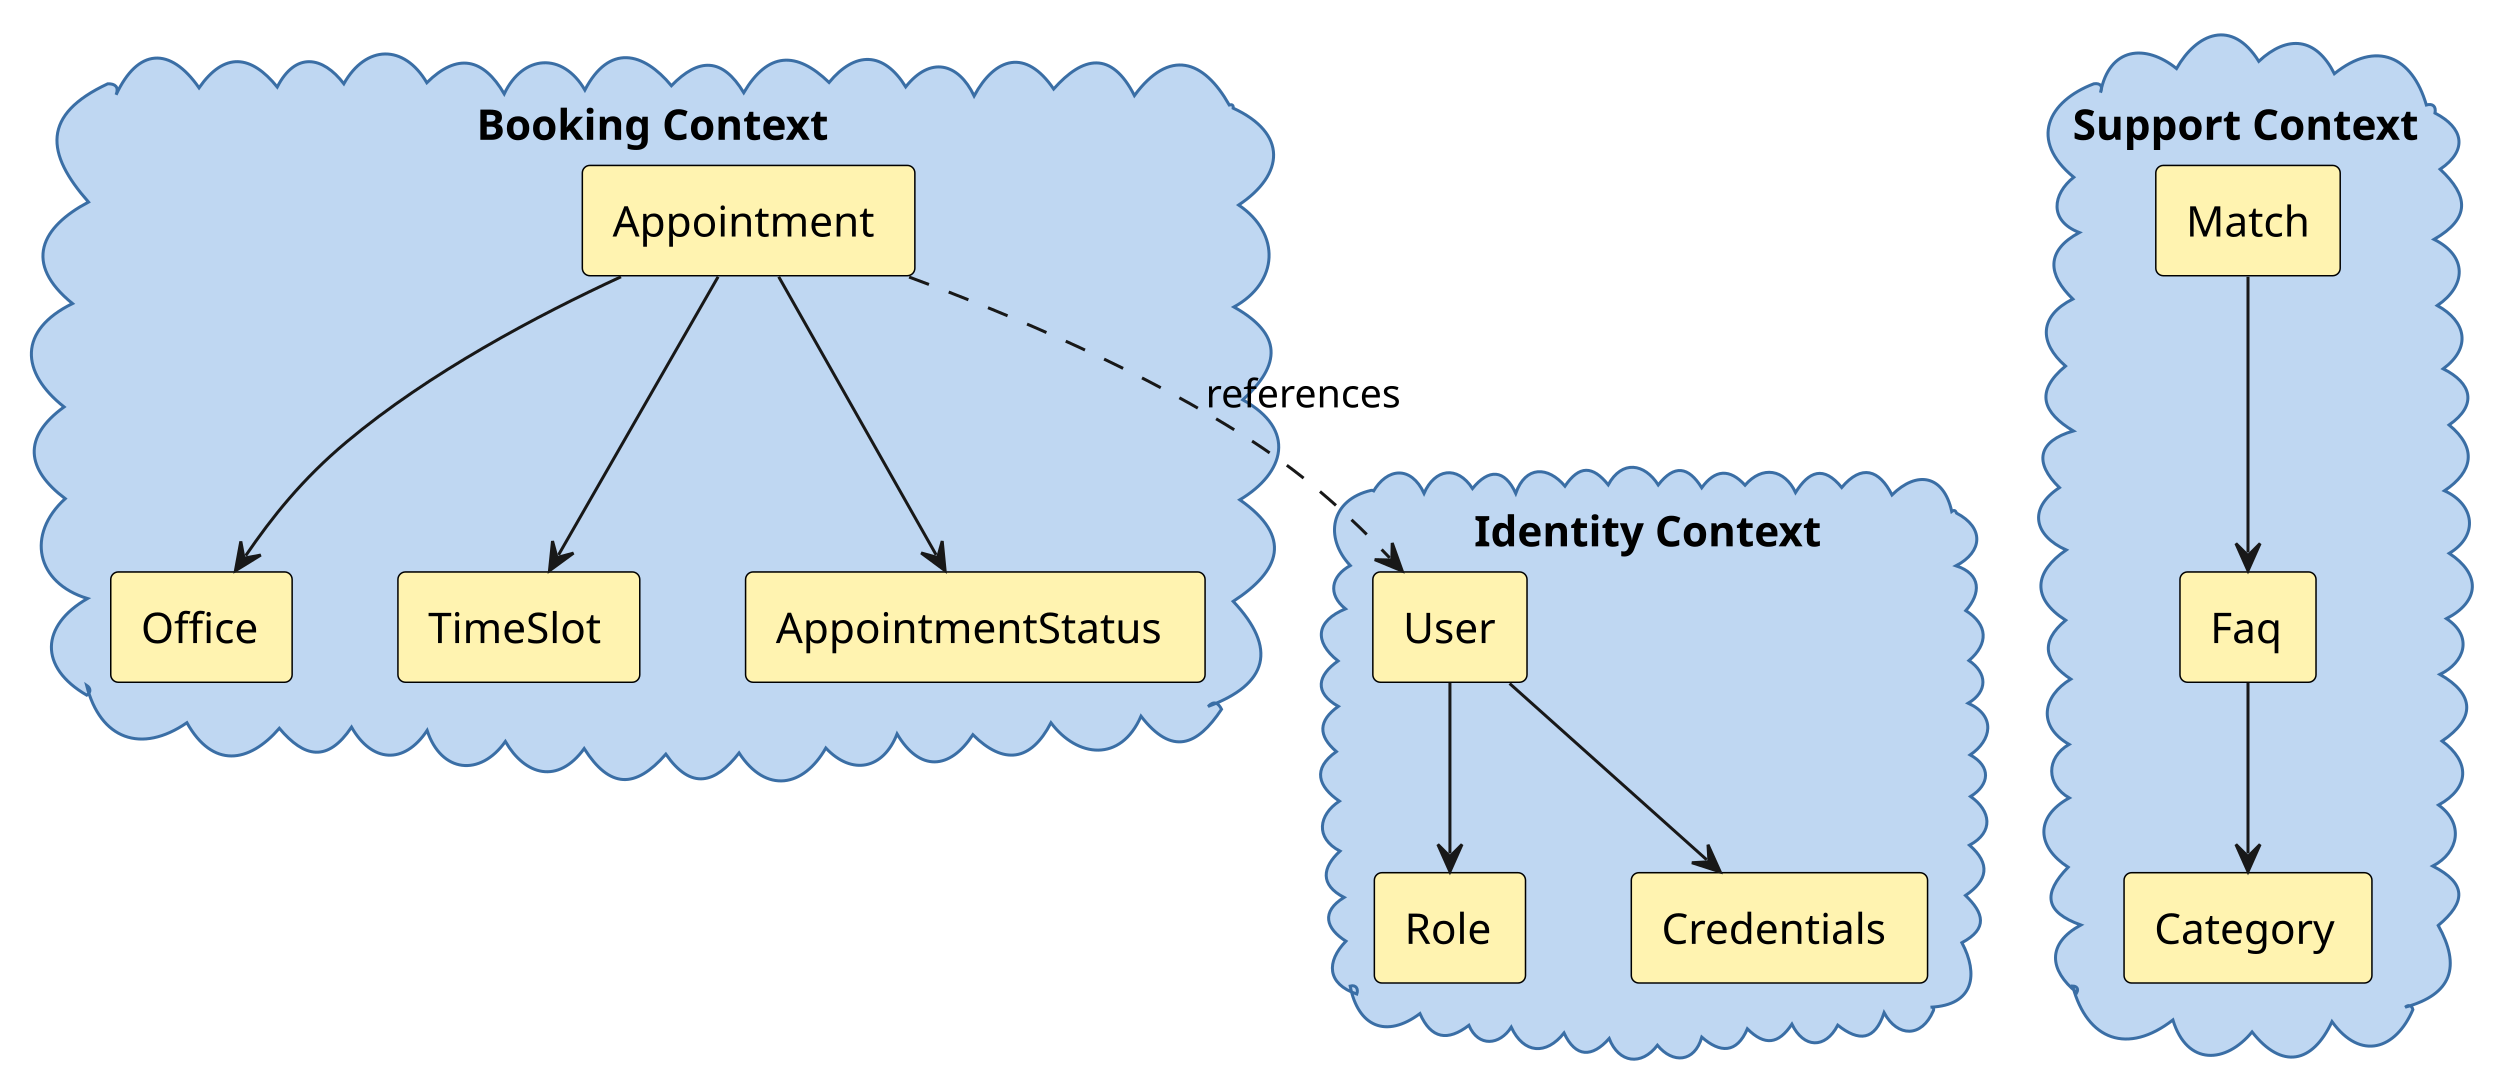
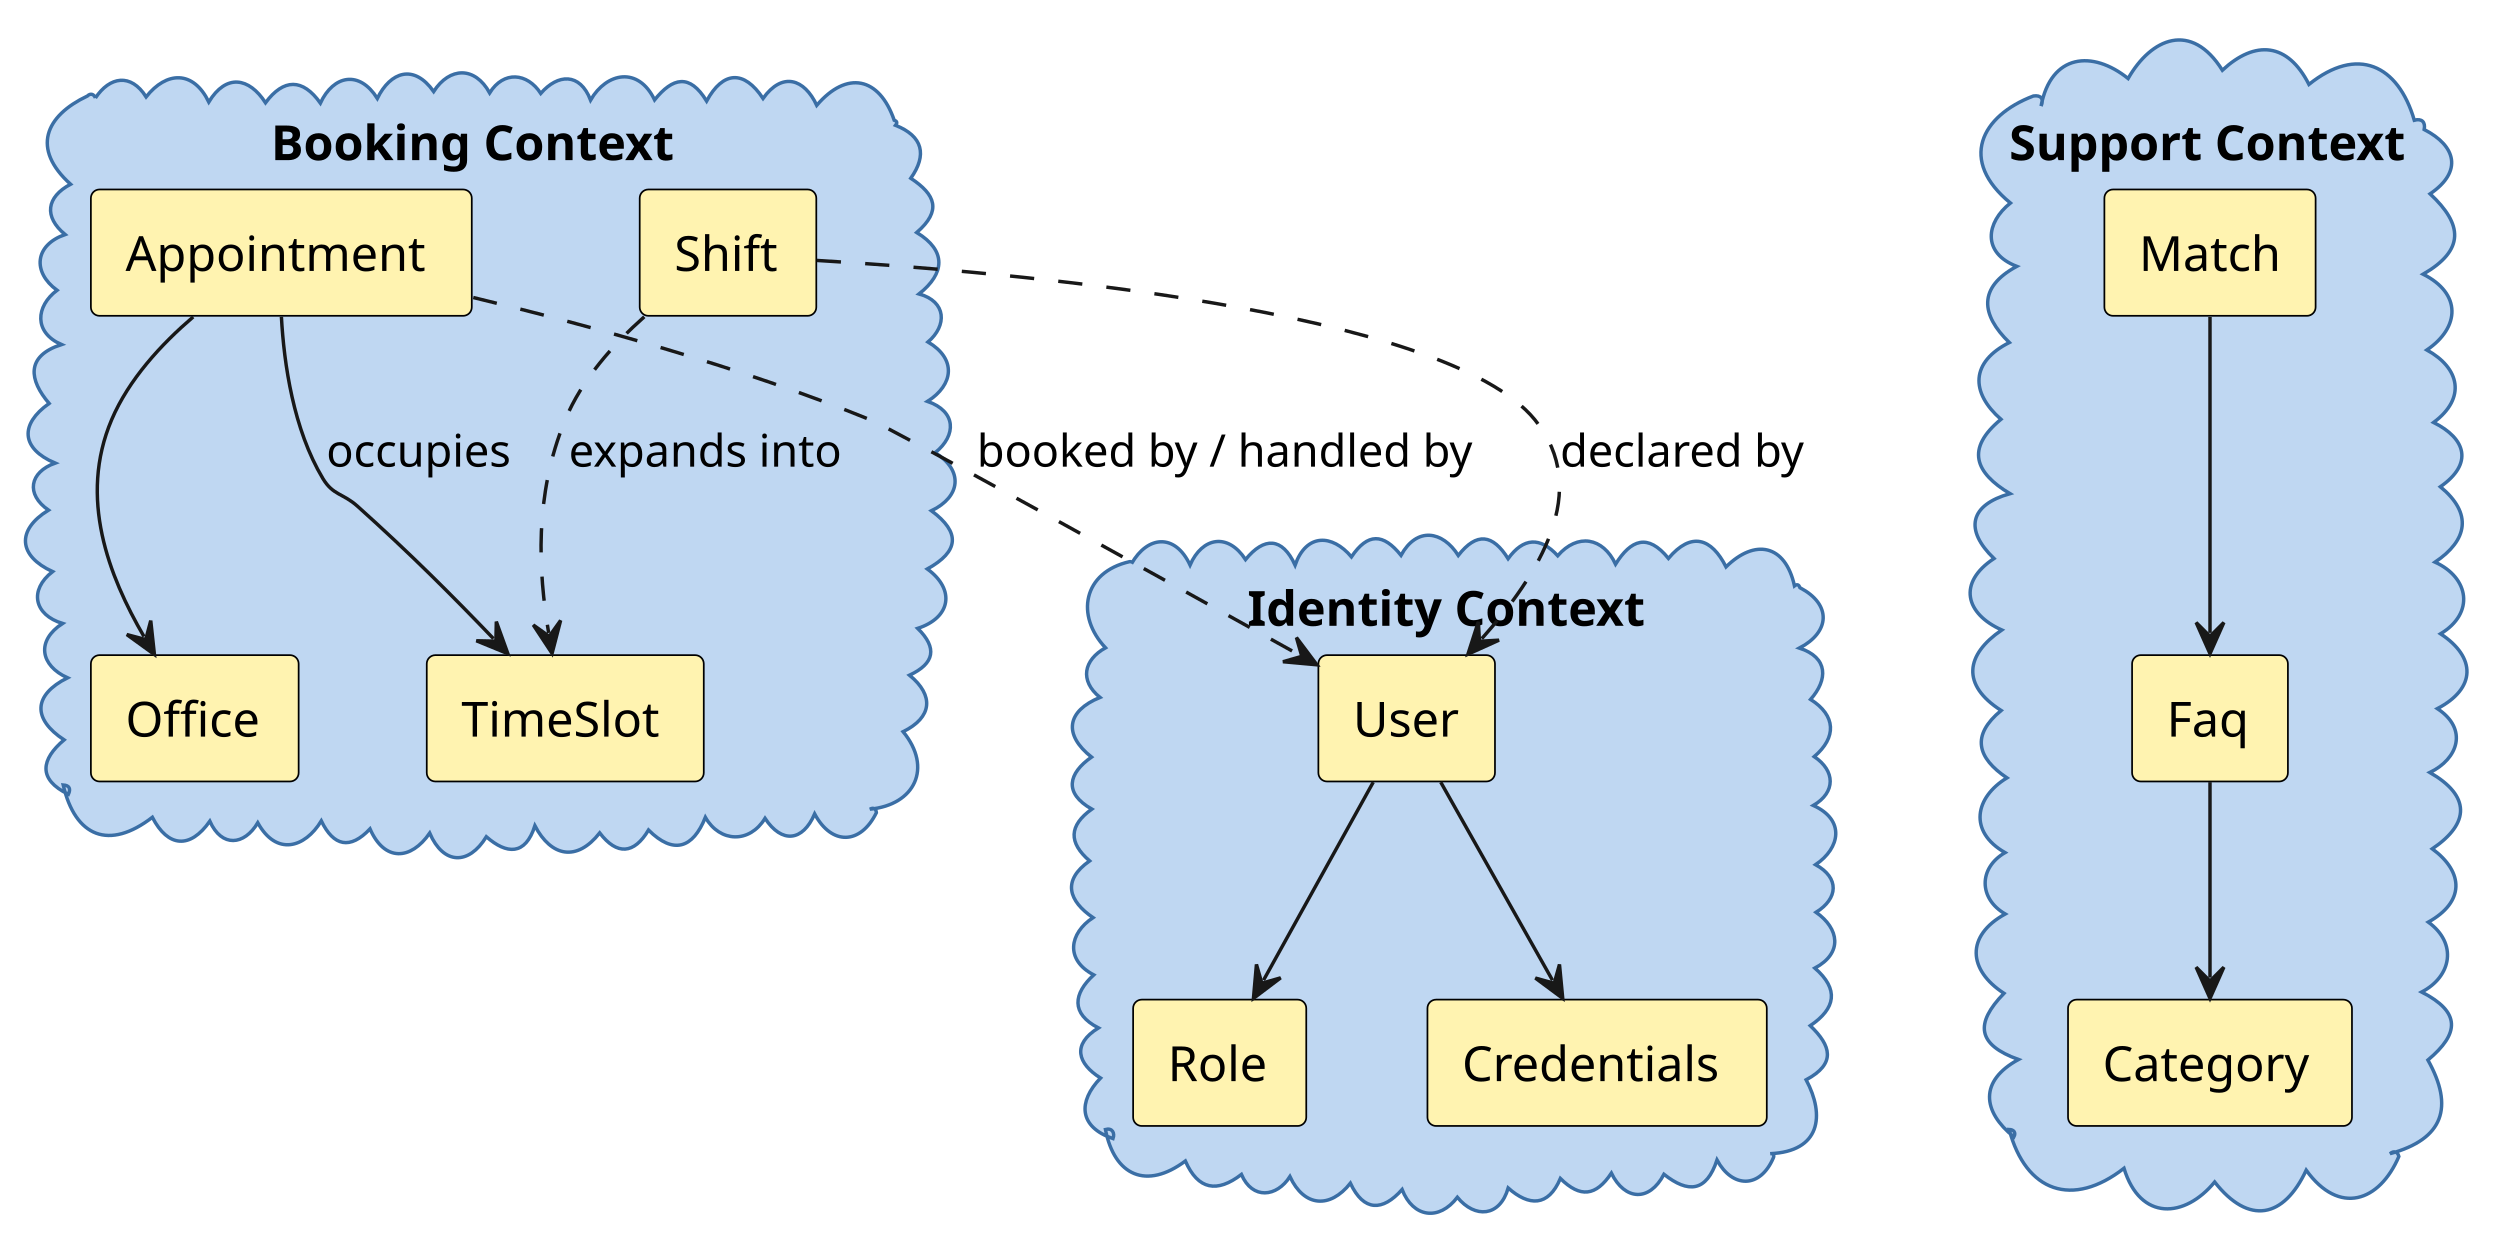
- <svg xmlns="http://www.w3.org/2000/svg" contentStyleType="text/css" height="360px" preserveAspectRatio="none" style="width:827px;height:360px;background:#FFFFFF;" version="1.1" viewBox="0 0 827 360" width="827px" zoomAndPan="magnify">
+ <svg xmlns="http://www.w3.org/2000/svg" contentStyleType="text/css" height="360px" preserveAspectRatio="none" style="width:722px;height:360px;background:#FFFFFF;" version="1.1" viewBox="0 0 722 360" width="722px" zoomAndPan="magnify">
  <defs />
  <g>
    <g id="cluster_Booking Context">
-       <path d="M38.397,31.375 C45.556,15.95 56.211,15.215 65.844,29.055 C74.269,17.016 83.05,18.111 91.714,28.782 C97.721,17.089 106.716,18.506 113.744,27.705 C121.018,14.789 133.594,14.477 141.194,27.358 C151.305,17.361 159.84,19.171 166.8,31.046 C172.957,18.045 186.098,17.101 193.478,29.775 C201.508,14.406 212.744,17.102 222.096,28.353 C231.18,18.989 238.962,18.993 246.031,30.649 C254.026,17.14 263.391,16.772 274.257,27.274 C282.863,16.869 292.277,16.931 299.61,28.727 C307.72,18.509 316.938,20.691 322.241,31.717 C329.199,18.92 339.308,15.899 348.545,29.441 C358.265,18.484 367.647,16.668 375.266,31.608 C386.808,15.912 398.144,19.691 406.637,34.721 C407.552,34.466 408.047,34.768 407.932,35.776 C425.918,44.053 425.009,57.66 409.75,67.822 C423.789,77.322 423.021,93.386 408.191,101.553 C424.209,110.547 423.904,120.522 411.127,132.269 C429.018,142.153 425.046,156.425 410.143,165.332 C427.728,177.638 423.523,188.794 407.948,198.935 C422.647,214.522 419.489,226.366 399.637,233.691 C401.606,231.7 402.984,232.476 404.082,234.625 C396.023,246.744 387.701,250.174 377.448,236.928 C370.731,252.357 356.361,250.682 347.668,239.106 C340.987,251.938 332.023,253.179 321.837,243.049 C314.125,254.764 304.213,255.362 296.751,242.791 C292.189,254.459 281.877,256.686 273.181,247.453 C265.747,260.456 253.436,262.761 244.489,249.079 C236.468,259.327 228.651,261.46 220.257,249.485 C210.098,261.058 201.707,260.873 193.243,247.638 C184.565,259.584 173.749,256.593 167.17,245.285 C158.848,257.032 145.966,255.757 141.291,241.637 C133.611,253.169 122.96,252.237 116.29,240.549 C108.33,252.314 100.709,250.729 92.405,240.929 C82.265,252.608 70.348,254.244 61.83,239.082 C46.717,249.478 33.179,244.61 28.637,226.691 C30.014,227.602 30.173,228.998 28.701,229.965 C12.78,220.74 13.363,206.992 28.929,197.991 C11.923,192.86 8.553,176.776 21.57,164.956 C8.639,155.228 7.302,144.671 21.2,134.614 C6.655,123.153 6,109.233 23.981,100.417 C7.504,87.048 13.611,75.142 29.271,66.837 C15.042,50.735 13.742,37.943 35.638,27.721 C38.119,27.648 39.43,28.793 38.397,31.375 " fill="#BFD7F2" style="stroke:#3A6EA5;stroke-width:1.0;" />
-       <text fill="#000000" font-family="sans-serif" font-size="14" font-weight="bold" lengthAdjust="spacing" textLength="120" x="157.637" y="46.256">Booking Context</text>
+       <path d="M27.547,28.314 C31.644,22.095 37.796,21.004 42.196,27.979 C48.063,20.569 55.786,20.195 60.302,29.448 C65.306,21.25 71.892,22.283 76.681,29.673 C81.902,22.65 87.392,22.552 92.523,29.772 C96.331,21.63 103.816,20.213 108.971,28.416 C112.766,20.687 119.514,18.352 125.242,26.426 C129.879,19.292 137.142,19.082 141.411,26.826 C145.457,20.366 152.252,20.979 156.172,26.975 C161.093,21.318 167.46,20.875 170.558,28.893 C175.204,20.883 184.35,19.087 189.044,28.843 C194.276,22.371 199.159,21.14 204.069,29.177 C208.794,20.499 214.852,20.117 220.364,28.423 C225.938,20.654 232.288,22.715 235.874,30.416 C244.566,20.256 253.921,22.189 258.247,34.721 C259.134,35.021 259.174,35.51 258.644,36.192 C266.528,39.341 267.82,44.694 263.036,51.481 C270.199,56.23 272.053,60.815 264.754,67.148 C273.448,72.431 272.871,78.992 265.426,84.887 C273.409,87.102 273.553,94.027 268.01,98.762 C276.319,103.674 275.415,111.13 267.875,115.918 C276.176,118.794 276.329,125.681 270.091,130.731 C278.285,135.92 277.509,143.4 269.004,147.507 C277.507,153.839 276.954,159.238 267.816,164.323 C275.997,170.283 274.597,178.399 265.03,181.476 C270.796,187.158 269.914,191.59 262.669,195 C269.864,200.901 269.216,207.178 260.823,211.314 C269.405,221.769 264.204,232.452 251.247,233.691 C252.245,233.096 253.024,233.598 253.101,234.697 C248.545,243.993 240.207,244.267 235.273,235.061 C231.795,243.095 225.783,243.661 220.936,236.339 C216.472,243.617 207.935,243.402 203.716,236.051 C200.103,245.035 194.508,246.898 187.29,239.713 C183.103,246.741 178.183,247.076 173.195,240.546 C166.565,248.951 159.207,247.472 154.482,238.494 C151.689,247.161 146.359,246.787 140.456,241.656 C135.345,249.967 128.086,249.792 124.092,240.612 C118.649,248.474 111.06,248.956 106.859,239.385 C101.098,245.5 96.351,244.417 92.793,237.083 C87.97,244.988 79.781,247.257 74.446,237.619 C70.522,244.196 64.052,244.846 60.594,237.167 C54.908,245.261 48.536,244.795 43.998,236.036 C31.531,245.652 21.752,241.772 18.247,226.691 C20.108,226.829 20.462,227.833 19.758,229.401 C10.807,225.037 11.859,219.284 18.506,213.677 C9.339,207.625 9.553,200.75 19.493,195.75 C11.612,192.17 10.374,185.062 18.058,180.058 C9.863,177.576 8.267,170.461 15.182,165.078 C5.316,160.567 4.608,153.118 14,147.326 C7.338,142.719 8.549,136.372 15.914,133.741 C6.053,129.544 5.633,122.556 14.186,116.513 C8.414,109.775 7.329,102.868 17.734,99.505 C9.729,96.001 10.278,88.478 16.47,83.829 C9.22,78.502 10.088,70.747 18.8,67.731 C12.59,62.59 13.386,56.913 20.378,53.206 C8.973,42.923 13.067,33.498 25.247,27.721 C26.139,26.821 27.178,27.189 27.547,28.314 " fill="#BFD7F2" style="stroke:#3A6EA5;stroke-width:1.0;" />
+       <text fill="#000000" font-family="sans-serif" font-size="14" font-weight="bold" lengthAdjust="spacing" textLength="120" x="78.247" y="46.256">Booking Context</text>
    </g>
    <g id="cluster_Support Context">
-       <path d="M694.848,30.642 C697.725,15.517 709.694,14.39 719.99,22.672 C726.669,10.98 738.246,6 747.208,20.279 C756.742,11.43 766.104,12.31 772.211,24.376 C786.173,13.163 797.954,18.643 802.638,34.721 C804.801,34.151 805.917,35.221 805.5,37.404 C814.735,42.148 816.682,49.526 807.203,55.986 C816.692,64.85 817.28,72.195 805.195,79.192 C816.283,84.765 815.927,94.478 806.273,101.073 C815.818,106.348 817.685,114.959 808.224,122.005 C817.618,126.708 819.728,133.887 810.172,140.578 C819.517,148.294 818.09,155.954 808.641,162.348 C818.482,166.837 820.173,177.043 810.223,183.044 C820.538,189.847 820.55,198.759 809.31,204.651 C818.301,210.598 815.26,219.163 807.138,223.094 C818.818,229.814 818.845,237.694 807.844,245.14 C817.135,252.017 817.102,260.505 806.689,266.308 C815.171,272.456 813.429,281.968 804.779,286.495 C816.12,292.327 815.754,298.436 806.572,306.142 C814.134,319.684 811.14,328.966 795.638,333.181 C796.714,332.245 797.851,332.568 798.186,333.984 C792.56,347.114 780.954,351.15 771.423,337.954 C764.953,351.823 754.862,353.955 744.984,341.358 C736.373,351.847 723.5,352.799 718.795,337.405 C703.94,348.958 690.447,344.303 685.638,326.181 C686.928,326.228 687.687,327.052 687.007,328.346 C677.833,320.949 676.965,312.176 688.324,305.989 C676.404,301.702 675.64,295.63 684.139,286.873 C673.795,280.17 672.967,270.315 684.502,263.96 C676.828,259.533 676.731,250.711 684.446,246.235 C673.784,240.125 675.761,230.258 684.995,224.654 C676.445,218.887 674.529,212.446 683.316,205.184 C671.797,197.83 672.969,189.113 683.504,181.936 C672.979,177.255 670.652,168.285 681.26,161.305 C672.676,153.014 674.162,145.87 685.866,142.565 C675.789,136.517 672.969,129.616 683.264,121.099 C674.362,113.296 674.524,104.541 685.68,98.923 C677.453,90.921 676.549,83.02 687.831,76.925 C677.719,73.031 678.924,64.242 685.997,58.627 C671.023,46.377 677.448,33.49 692.638,27.721 C694.874,27.404 695.735,28.595 694.848,30.642 " fill="#BFD7F2" style="stroke:#3A6EA5;stroke-width:1.0;" />
-       <text fill="#000000" font-family="sans-serif" font-size="14" font-weight="bold" lengthAdjust="spacing" textLength="117" x="685.638" y="46.256">Support Context</text>
+       <path d="M589.458,30.642 C592.334,15.517 604.303,14.39 614.6,22.672 C621.279,10.98 632.856,6 641.818,20.279 C651.352,11.43 660.714,12.31 666.821,24.376 C680.783,13.163 692.564,18.643 697.247,34.721 C699.41,34.151 700.527,35.221 700.109,37.404 C709.345,42.148 711.292,49.526 701.813,55.986 C711.302,64.85 711.89,72.195 699.805,79.192 C710.892,84.765 710.537,94.478 700.883,101.073 C710.428,106.348 712.295,114.959 702.834,122.005 C712.228,126.708 714.337,133.887 704.782,140.578 C714.126,148.294 712.7,155.954 703.251,162.348 C713.091,166.837 714.783,177.043 704.833,183.044 C715.148,189.847 715.16,198.759 703.92,204.651 C712.911,210.598 709.87,219.163 701.748,223.094 C713.427,229.814 713.455,237.694 702.453,245.14 C711.744,252.017 711.712,260.505 701.299,266.308 C709.781,272.456 708.039,281.968 699.388,286.495 C710.729,292.327 710.364,298.436 701.182,306.142 C708.744,319.684 705.75,328.966 690.247,333.181 C691.323,332.245 692.46,332.568 692.796,333.984 C687.17,347.114 675.564,351.15 666.033,337.954 C659.563,351.823 649.472,353.955 639.593,341.358 C630.982,351.847 618.109,352.799 613.405,337.405 C598.55,348.958 585.057,344.303 580.247,326.181 C581.537,326.228 582.296,327.052 581.617,328.346 C572.442,320.949 571.575,312.176 582.934,305.989 C571.014,301.702 570.25,295.63 578.748,286.873 C568.405,280.17 567.577,270.315 579.112,263.96 C571.438,259.533 571.341,250.711 579.055,246.235 C568.394,240.125 570.371,230.258 579.605,224.654 C571.054,218.887 569.139,212.446 577.926,205.184 C566.407,197.83 567.578,189.113 578.113,181.936 C567.588,177.255 565.262,168.285 575.87,161.305 C567.285,153.014 568.772,145.87 580.475,142.565 C570.399,136.517 567.578,129.616 577.874,121.099 C568.971,113.296 569.134,104.541 580.289,98.923 C572.063,90.921 571.159,83.02 582.44,76.925 C572.329,73.031 573.534,64.242 580.607,58.627 C565.633,46.377 572.058,33.49 587.247,27.721 C589.484,27.404 590.345,28.595 589.458,30.642 " fill="#BFD7F2" style="stroke:#3A6EA5;stroke-width:1.0;" />
+       <text fill="#000000" font-family="sans-serif" font-size="14" font-weight="bold" lengthAdjust="spacing" textLength="117" x="580.247" y="46.256">Support Context</text>
    </g>
    <g id="cluster_Identity Context">
-       <path d="M454.163,162.803 C458.84,154.607 466.779,153.974 471.073,163.176 C474.625,155.116 481.985,153.771 487.104,161.595 C492.462,155.033 497.679,155.085 501.408,163.185 C504.684,153.963 512.109,154.203 517.688,160.817 C522.416,153.845 526.848,153.964 531.994,160.37 C536.576,152.058 543.992,153.262 548.542,160.404 C553.887,153.59 558.496,154.264 562.931,161.346 C567.354,155.263 572.144,154.925 577.257,160.497 C582.996,153.898 590.309,155.182 593.968,162.92 C598.403,155.873 603.231,153.873 609.235,161.26 C615.836,153.442 621.653,155.371 625.869,163.715 C634.178,155.522 642.957,157.111 645.638,169.201 C646.427,168.586 646.924,168.901 647.229,169.733 C656.413,174.552 655.954,182.507 647.071,187.162 C655.5,189.947 655.303,196.293 650.288,201.994 C657.671,206.675 657.849,212.946 651.344,218.516 C657.419,222.613 657.641,228.748 651.09,232.618 C660.349,236.813 658.859,244.896 651.745,249.718 C658.722,253.565 658.247,259.5 651.876,263.475 C658.558,268.181 659.694,275.203 651.528,279.588 C658.567,285.736 657.56,291.227 650.197,296.221 C656.25,302.034 657.732,307.165 649.004,311.849 C654.531,322.204 653.102,332.541 638.638,333.181 C639.51,333.037 639.88,333.688 639.519,334.421 C635.689,343.33 627.728,343.208 623.261,335.026 C620.18,344.266 614.992,344.703 607.938,339.136 C603.722,347.196 596.628,346.713 592.757,338.808 C588.271,345.498 583.81,346.043 578.03,340.348 C574.501,348.611 568.959,348.378 562.959,343.098 C560.54,351.514 553.361,351.947 548.278,345.78 C542.984,352.73 535.497,351.675 532.311,343.547 C526.664,349.9 521.244,349.951 517.38,341.722 C511.469,349.145 504.044,348.624 499.918,339.804 C496.128,345.741 489.108,346.577 485.908,339.185 C478.89,344.561 473.431,343.702 469.717,335.303 C458.493,343.681 449.242,339.61 446.637,326.181 C448.642,325.672 449.402,327.211 448.834,328.833 C438.877,325.442 438.668,318.136 445.224,311.338 C438.6,307.168 436.881,301.645 444.609,296.865 C436.554,292.696 437.384,286.945 443.261,281.55 C434.94,277.184 436.175,269.568 443.055,265.012 C436.063,260.223 433.97,254.329 442.066,248.629 C435.928,243.33 436.077,238.426 442.705,233.673 C434.516,229.038 435.897,223.368 442.619,218.648 C434.449,212.145 435.399,205.39 445.061,201.415 C439.074,196.543 440.362,190.587 446.661,187.087 C437.914,177.785 440.153,165.271 453.637,162.201 C454.124,162.12 454.306,162.333 454.163,162.803 " fill="#BFD7F2" style="stroke:#3A6EA5;stroke-width:1.0;" />
-       <text fill="#000000" font-family="sans-serif" font-size="14" font-weight="bold" lengthAdjust="spacing" textLength="117" x="487.637" y="180.736">Identity Context</text>
+       <path d="M326.772,162.803 C331.45,154.607 339.389,153.974 343.682,163.176 C347.235,155.116 354.594,153.771 359.714,161.595 C365.072,155.033 370.289,155.085 374.018,163.185 C377.294,153.963 384.718,154.203 390.297,160.817 C395.025,153.845 399.458,153.964 404.604,160.37 C409.185,152.058 416.601,153.262 421.152,160.404 C426.497,153.59 431.105,154.264 435.541,161.346 C439.964,155.263 444.754,154.925 449.867,160.497 C455.605,153.898 462.918,155.182 466.578,162.92 C471.013,155.873 475.84,153.873 481.844,161.26 C488.446,153.442 494.262,155.371 498.479,163.715 C506.787,155.522 515.567,157.111 518.247,169.201 C519.037,168.586 519.534,168.901 519.839,169.733 C529.023,174.552 528.564,182.507 519.681,187.162 C528.11,189.947 527.913,196.293 522.897,201.994 C530.281,206.675 530.459,212.946 523.954,218.516 C530.029,222.613 530.251,228.748 523.7,232.618 C532.959,236.813 531.469,244.896 524.354,249.718 C531.332,253.565 530.856,259.5 524.486,263.475 C531.168,268.181 532.303,275.203 524.138,279.588 C531.177,285.736 530.17,291.227 522.806,296.221 C528.86,302.034 530.342,307.165 521.613,311.849 C527.14,322.204 525.712,332.541 511.247,333.181 C512.119,333.037 512.49,333.688 512.129,334.421 C508.299,343.33 500.338,343.208 495.871,335.026 C492.789,344.266 487.602,344.703 480.548,339.136 C476.332,347.196 469.238,346.713 465.366,338.808 C460.881,345.498 456.42,346.043 450.639,340.348 C447.11,348.611 441.569,348.378 435.568,343.098 C433.149,351.514 425.971,351.947 420.888,345.78 C415.593,352.73 408.107,351.675 404.921,343.547 C399.274,349.9 393.854,349.951 389.989,341.722 C384.079,349.145 376.654,348.624 372.528,339.804 C368.738,345.741 361.718,346.577 358.518,339.185 C351.5,344.561 346.041,343.702 342.327,335.303 C331.103,343.681 321.851,339.61 319.247,326.181 C321.252,325.672 322.012,327.211 321.444,328.833 C311.487,325.442 311.277,318.136 317.834,311.338 C311.21,307.168 309.49,301.645 317.219,296.865 C309.164,292.696 309.993,286.945 315.871,281.55 C307.55,277.184 308.785,269.568 315.665,265.012 C308.672,260.223 306.579,254.329 314.676,248.629 C308.538,243.33 308.687,238.426 315.315,233.673 C307.126,229.038 308.507,223.368 315.228,218.648 C307.058,212.145 308.009,205.39 317.671,201.415 C311.683,196.543 312.972,190.587 319.271,187.087 C310.524,177.785 312.763,165.271 326.247,162.201 C326.734,162.12 326.916,162.333 326.772,162.803 " fill="#BFD7F2" style="stroke:#3A6EA5;stroke-width:1.0;" />
+       <text fill="#000000" font-family="sans-serif" font-size="14" font-weight="bold" lengthAdjust="spacing" textLength="117" x="360.247" y="180.736">Identity Context</text>
    </g>
    <g id="elem_Appointment">
-       <rect fill="#FFF3B0" height="36.488" rx="2.5" ry="2.5" style="stroke:#000000;stroke-width:0.5;" width="110" x="192.637" y="54.721" />
-       <text fill="#000000" font-family="sans-serif" font-size="14" lengthAdjust="spacing" textLength="90" x="202.637" y="78.256">Appointment</text>
+       <rect fill="#FFF3B0" height="36.488" rx="2.5" ry="2.5" style="stroke:#000000;stroke-width:0.5;" width="110" x="26.247" y="54.721" />
+       <text fill="#000000" font-family="sans-serif" font-size="14" lengthAdjust="spacing" textLength="90" x="36.247" y="78.256">Appointment</text>
+     </g>
+     <g id="elem_Shift">
+       <rect fill="#FFF3B0" height="36.488" rx="2.5" ry="2.5" style="stroke:#000000;stroke-width:0.5;" width="51" x="184.747" y="54.721" />
+       <text fill="#000000" font-family="sans-serif" font-size="14" lengthAdjust="spacing" textLength="31" x="194.747" y="78.256">Shift</text>
    </g>
    <g id="elem_Office">
-       <rect fill="#FFF3B0" height="36.488" rx="2.5" ry="2.5" style="stroke:#000000;stroke-width:0.5;" width="60" x="36.638" y="189.201" />
-       <text fill="#000000" font-family="sans-serif" font-size="14" lengthAdjust="spacing" textLength="40" x="46.638" y="212.736">Office</text>
+       <rect fill="#FFF3B0" height="36.488" rx="2.5" ry="2.5" style="stroke:#000000;stroke-width:0.5;" width="60" x="26.247" y="189.201" />
+       <text fill="#000000" font-family="sans-serif" font-size="14" lengthAdjust="spacing" textLength="40" x="36.247" y="212.736">Office</text>
    </g>
    <g id="elem_TimeSlot">
-       <rect fill="#FFF3B0" height="36.488" rx="2.5" ry="2.5" style="stroke:#000000;stroke-width:0.5;" width="80" x="131.637" y="189.201" />
-       <text fill="#000000" font-family="sans-serif" font-size="14" lengthAdjust="spacing" textLength="60" x="141.637" y="212.736">TimeSlot</text>
-     </g>
-     <g id="elem_AppointmentStatus">
-       <rect fill="#FFF3B0" height="36.488" rx="2.5" ry="2.5" style="stroke:#000000;stroke-width:0.5;" width="152" x="246.637" y="189.201" />
-       <text fill="#000000" font-family="sans-serif" font-size="14" lengthAdjust="spacing" textLength="132" x="256.637" y="212.736">AppointmentStatus</text>
+       <rect fill="#FFF3B0" height="36.488" rx="2.5" ry="2.5" style="stroke:#000000;stroke-width:0.5;" width="80" x="123.247" y="189.201" />
+       <text fill="#000000" font-family="sans-serif" font-size="14" lengthAdjust="spacing" textLength="60" x="133.247" y="212.736">TimeSlot</text>
    </g>
    <g id="elem_Faq">
-       <rect fill="#FFF3B0" height="36.488" rx="2.5" ry="2.5" style="stroke:#000000;stroke-width:0.5;" width="45" x="721.138" y="189.201" />
-       <text fill="#000000" font-family="sans-serif" font-size="14" lengthAdjust="spacing" textLength="25" x="731.138" y="212.736">Faq</text>
+       <rect fill="#FFF3B0" height="36.488" rx="2.5" ry="2.5" style="stroke:#000000;stroke-width:0.5;" width="45" x="615.747" y="189.201" />
+       <text fill="#000000" font-family="sans-serif" font-size="14" lengthAdjust="spacing" textLength="25" x="625.747" y="212.736">Faq</text>
    </g>
    <g id="elem_Category">
-       <rect fill="#FFF3B0" height="36.488" rx="2.5" ry="2.5" style="stroke:#000000;stroke-width:0.5;" width="82" x="702.638" y="288.691" />
-       <text fill="#000000" font-family="sans-serif" font-size="14" lengthAdjust="spacing" textLength="62" x="712.638" y="312.226">Category</text>
+       <rect fill="#FFF3B0" height="36.488" rx="2.5" ry="2.5" style="stroke:#000000;stroke-width:0.5;" width="82" x="597.247" y="288.691" />
+       <text fill="#000000" font-family="sans-serif" font-size="14" lengthAdjust="spacing" textLength="62" x="607.247" y="312.226">Category</text>
    </g>
    <g id="elem_Match">
-       <rect fill="#FFF3B0" height="36.488" rx="2.5" ry="2.5" style="stroke:#000000;stroke-width:0.5;" width="61" x="713.138" y="54.721" />
-       <text fill="#000000" font-family="sans-serif" font-size="14" lengthAdjust="spacing" textLength="41" x="723.138" y="78.256">Match</text>
+       <rect fill="#FFF3B0" height="36.488" rx="2.5" ry="2.5" style="stroke:#000000;stroke-width:0.5;" width="61" x="607.747" y="54.721" />
+       <text fill="#000000" font-family="sans-serif" font-size="14" lengthAdjust="spacing" textLength="41" x="617.747" y="78.256">Match</text>
    </g>
    <g id="elem_User">
-       <rect fill="#FFF3B0" height="36.488" rx="2.5" ry="2.5" style="stroke:#000000;stroke-width:0.5;" width="51" x="454.137" y="189.201" />
-       <text fill="#000000" font-family="sans-serif" font-size="14" lengthAdjust="spacing" textLength="31" x="464.137" y="212.736">User</text>
+       <rect fill="#FFF3B0" height="36.488" rx="2.5" ry="2.5" style="stroke:#000000;stroke-width:0.5;" width="51" x="380.747" y="189.201" />
+       <text fill="#000000" font-family="sans-serif" font-size="14" lengthAdjust="spacing" textLength="31" x="390.747" y="212.736">User</text>
    </g>
    <g id="elem_Role">
-       <rect fill="#FFF3B0" height="36.488" rx="2.5" ry="2.5" style="stroke:#000000;stroke-width:0.5;" width="50" x="454.637" y="288.691" />
-       <text fill="#000000" font-family="sans-serif" font-size="14" lengthAdjust="spacing" textLength="30" x="464.637" y="312.226">Role</text>
+       <rect fill="#FFF3B0" height="36.488" rx="2.5" ry="2.5" style="stroke:#000000;stroke-width:0.5;" width="50" x="327.247" y="288.691" />
+       <text fill="#000000" font-family="sans-serif" font-size="14" lengthAdjust="spacing" textLength="30" x="337.247" y="312.226">Role</text>
    </g>
    <g id="elem_Credentials">
-       <rect fill="#FFF3B0" height="36.488" rx="2.5" ry="2.5" style="stroke:#000000;stroke-width:0.5;" width="98" x="539.638" y="288.691" />
-       <text fill="#000000" font-family="sans-serif" font-size="14" lengthAdjust="spacing" textLength="78" x="549.638" y="312.226">Credentials</text>
+       <rect fill="#FFF3B0" height="36.488" rx="2.5" ry="2.5" style="stroke:#000000;stroke-width:0.5;" width="98" x="412.247" y="288.691" />
+       <text fill="#000000" font-family="sans-serif" font-size="14" lengthAdjust="spacing" textLength="78" x="422.247" y="312.226">Credentials</text>
+     </g>
+     <g id="link_Shift_TimeSlot">
+       <path d="M186.067,91.491 C177.127,99.441 168.017,109.651 163.247,121.201 C154.217,143.091 155.493,165.002 158.452,182.792 " fill="none" id="Shift-to-TimeSlot" style="stroke:#181818;stroke-width:1.0;stroke-dasharray:7.0,7.0;" />
+       <polygon fill="#181818" points="159.437,188.711,161.906,179.176,158.617,183.779,154.014,180.489,159.437,188.711" style="stroke:#181818;stroke-width:1.0;" />
+       <text fill="#000000" font-family="sans-serif" font-size="13" lengthAdjust="spacing" textLength="82" x="164.247" y="134.769">expands into</text>
    </g>
    <g id="link_Appointment_TimeSlot">
-       <path d="M237.548,91.551 C223.007,116.891 199.313,158.196 184.753,183.576 " fill="none" id="Appointment-to-TimeSlot" style="stroke:#181818;stroke-width:1.0;" />
-       <polygon fill="#181818" points="181.768,188.781,189.716,182.965,184.256,184.444,182.776,178.984,181.768,188.781" style="stroke:#181818;stroke-width:1.0;" />
+       <path d="M81.267,91.481 C82.017,105.101 84.727,124.001 93.247,138.201 C96.177,143.081 99.007,142.401 103.247,146.201 C118.517,159.901 130.745,172.159 142.525,184.449 " fill="none" id="Appointment-to-TimeSlot" style="stroke:#181818;stroke-width:1.0;" />
+       <polygon fill="#181818" points="146.677,188.781,143.337,179.516,143.217,185.171,137.562,185.051,146.677,188.781" style="stroke:#181818;stroke-width:1.0;" />
+       <text fill="#000000" font-family="sans-serif" font-size="13" lengthAdjust="spacing" textLength="56" x="94.247" y="134.769">occupies</text>
    </g>
    <g id="link_Appointment_Office">
-       <path d="M205.417,91.561 C177.847,104.291 142.018,123.241 114.638,146.201 C99.987,158.491 90.116,170.899 81.266,183.829 " fill="none" id="Appointment-to-Office" style="stroke:#181818;stroke-width:1.0;" />
-       <polygon fill="#181818" points="77.877,188.781,86.262,183.613,80.702,184.655,79.66,179.095,77.877,188.781" style="stroke:#181818;stroke-width:1.0;" />
-     </g>
-     <g id="link_Appointment_AppointmentStatus">
-       <path d="M257.598,91.551 C271.938,116.891 295.311,158.179 309.681,183.56 " fill="none" id="Appointment-to-AppointmentStatus" style="stroke:#181818;stroke-width:1.0;" />
-       <polygon fill="#181818" points="312.637,188.781,311.684,178.978,310.174,184.43,304.722,182.92,312.637,188.781" style="stroke:#181818;stroke-width:1.0;" />
+       <path d="M55.797,91.521 C46.567,99.401 37.197,109.571 32.247,121.201 C22.627,143.841 31.395,166.292 41.584,183.842 " fill="none" id="Appointment-to-Office" style="stroke:#181818;stroke-width:1.0;" />
+       <polygon fill="#181818" points="44.597,189.031,43.537,179.239,42.087,184.707,36.619,183.256,44.597,189.031" style="stroke:#181818;stroke-width:1.0;" />
    </g>
    <g id="link_Faq_Category">
-       <path d="M743.638,225.881 C743.638,243.511 743.638,264.631 743.638,282.331 " fill="none" id="Faq-to-Category" style="stroke:#181818;stroke-width:1.0;" />
-       <polygon fill="#181818" points="743.638,288.331,747.638,279.331,743.638,283.331,739.638,279.331,743.638,288.331" style="stroke:#181818;stroke-width:1.0;" />
+       <path d="M638.247,225.881 C638.247,243.511 638.247,264.631 638.247,282.331 " fill="none" id="Faq-to-Category" style="stroke:#181818;stroke-width:1.0;" />
+       <polygon fill="#181818" points="638.247,288.331,642.247,279.331,638.247,283.331,634.247,279.331,638.247,288.331" style="stroke:#181818;stroke-width:1.0;" />
    </g>
    <g id="link_Match_Faq">
-       <path d="M743.638,91.551 C743.638,116.891 743.638,157.401 743.638,182.781 " fill="none" id="Match-to-Faq" style="stroke:#181818;stroke-width:1.0;" />
-       <polygon fill="#181818" points="743.638,188.781,747.638,179.781,743.638,183.781,739.638,179.781,743.638,188.781" style="stroke:#181818;stroke-width:1.0;" />
+       <path d="M638.247,91.551 C638.247,116.891 638.247,157.401 638.247,182.781 " fill="none" id="Match-to-Faq" style="stroke:#181818;stroke-width:1.0;" />
+       <polygon fill="#181818" points="638.247,188.781,642.247,179.781,638.247,183.781,634.247,179.781,638.247,188.781" style="stroke:#181818;stroke-width:1.0;" />
    </g>
    <g id="link_User_Role">
-       <path d="M479.637,225.881 C479.637,243.511 479.637,264.631 479.637,282.331 " fill="none" id="User-to-Role" style="stroke:#181818;stroke-width:1.0;" />
-       <polygon fill="#181818" points="479.637,288.331,483.637,279.331,479.637,283.331,475.637,279.331,479.637,288.331" style="stroke:#181818;stroke-width:1.0;" />
+       <path d="M396.597,225.881 C386.827,243.511 374.716,265.383 364.906,283.083 " fill="none" id="User-to-Role" style="stroke:#181818;stroke-width:1.0;" />
+       <polygon fill="#181818" points="361.997,288.331,369.859,282.398,364.421,283.957,362.861,278.52,361.997,288.331" style="stroke:#181818;stroke-width:1.0;" />
    </g>
    <g id="link_User_Credentials">
-       <path d="M499.377,226.101 C519.128,243.771 544.875,266.791 564.575,284.411 " fill="none" id="User-to-Credentials" style="stroke:#181818;stroke-width:1.0;" />
-       <polygon fill="#181818" points="569.048,288.411,565.006,279.429,565.321,285.077,559.673,285.392,569.048,288.411" style="stroke:#181818;stroke-width:1.0;" />
+       <path d="M416.077,225.881 C426.027,243.511 438.378,265.406 448.368,283.106 " fill="none" id="User-to-Credentials" style="stroke:#181818;stroke-width:1.0;" />
+       <polygon fill="#181818" points="451.317,288.331,450.377,278.527,448.86,283.976,443.41,282.459,451.317,288.331" style="stroke:#181818;stroke-width:1.0;" />
    </g>
    <g id="link_Appointment_User">
-       <path d="M300.738,91.651 C334.757,104.231 379.048,122.991 414.637,146.201 C433.197,158.311 447.311,171.504 459.721,184.544 " fill="none" id="Appointment-to-User" style="stroke:#181818;stroke-width:1.0;stroke-dasharray:7.0,7.0;" />
-       <polygon fill="#181818" points="463.858,188.891,460.55,179.614,460.411,185.269,454.755,185.129,463.858,188.891" style="stroke:#181818;stroke-width:1.0;" />
-       <text fill="#000000" font-family="sans-serif" font-size="13" lengthAdjust="spacing" textLength="65" x="398.837" y="134.769">references</text>
+       <path d="M136.677,85.921 C170.437,94.041 214.087,106.061 251.247,121.201 C257.917,123.921 332.726,165.471 375.086,189.071 " fill="none" id="Appointment-to-User" style="stroke:#181818;stroke-width:1.0;stroke-dasharray:7.0,7.0;" />
+       <polygon fill="#181818" points="380.327,191.991,374.412,184.116,375.959,189.557,370.518,191.105,380.327,191.991" style="stroke:#181818;stroke-width:1.0;" />
+       <text fill="#000000" font-family="sans-serif" font-size="13" lengthAdjust="spacing" textLength="150" x="282.117" y="134.769">booked by / handled by</text>
+     </g>
+     <g id="link_Shift_User">
+       <path d="M235.887,75.211 C290.877,78.501 417.257,89.411 443.247,121.201 C459.897,141.561 444.332,166.074 427.932,184.454 " fill="none" id="Shift-to-User" style="stroke:#181818;stroke-width:1.0;stroke-dasharray:7.0,7.0;" />
+       <polygon fill="#181818" points="423.937,188.931,432.914,184.878,427.266,185.2,426.945,179.552,423.937,188.931" style="stroke:#181818;stroke-width:1.0;" />
+       <text fill="#000000" font-family="sans-serif" font-size="13" lengthAdjust="spacing" textLength="72" x="450.567" y="134.769">declared by</text>
    </g>
  </g>
</svg>
